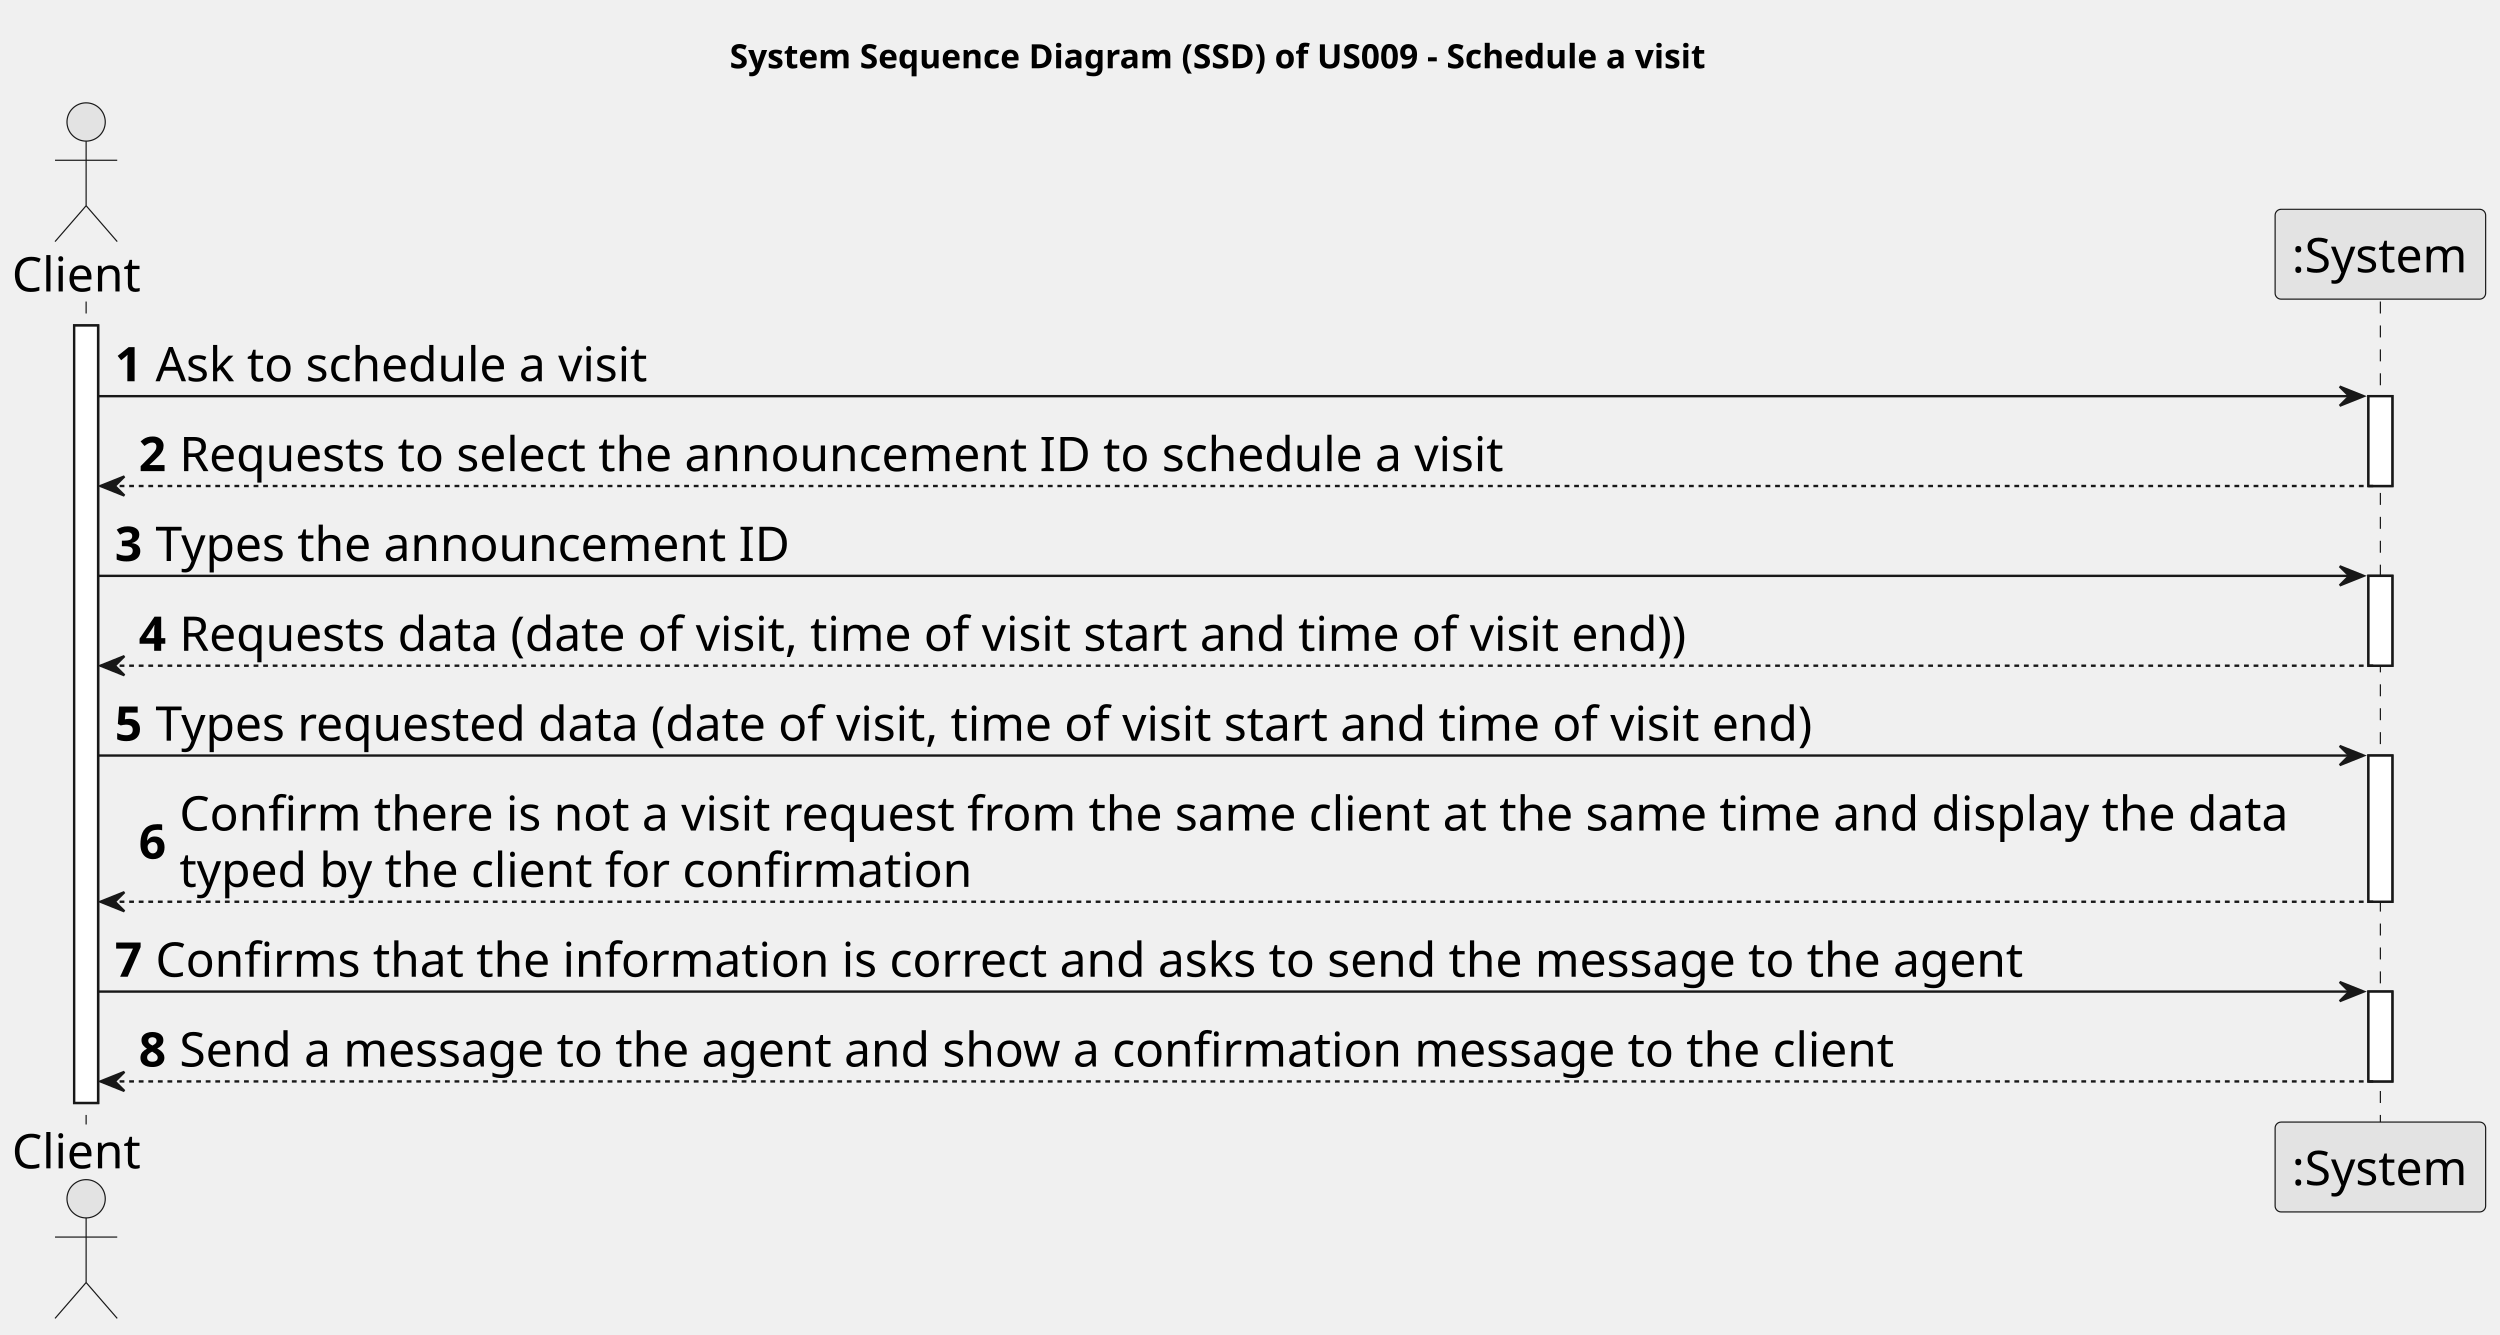
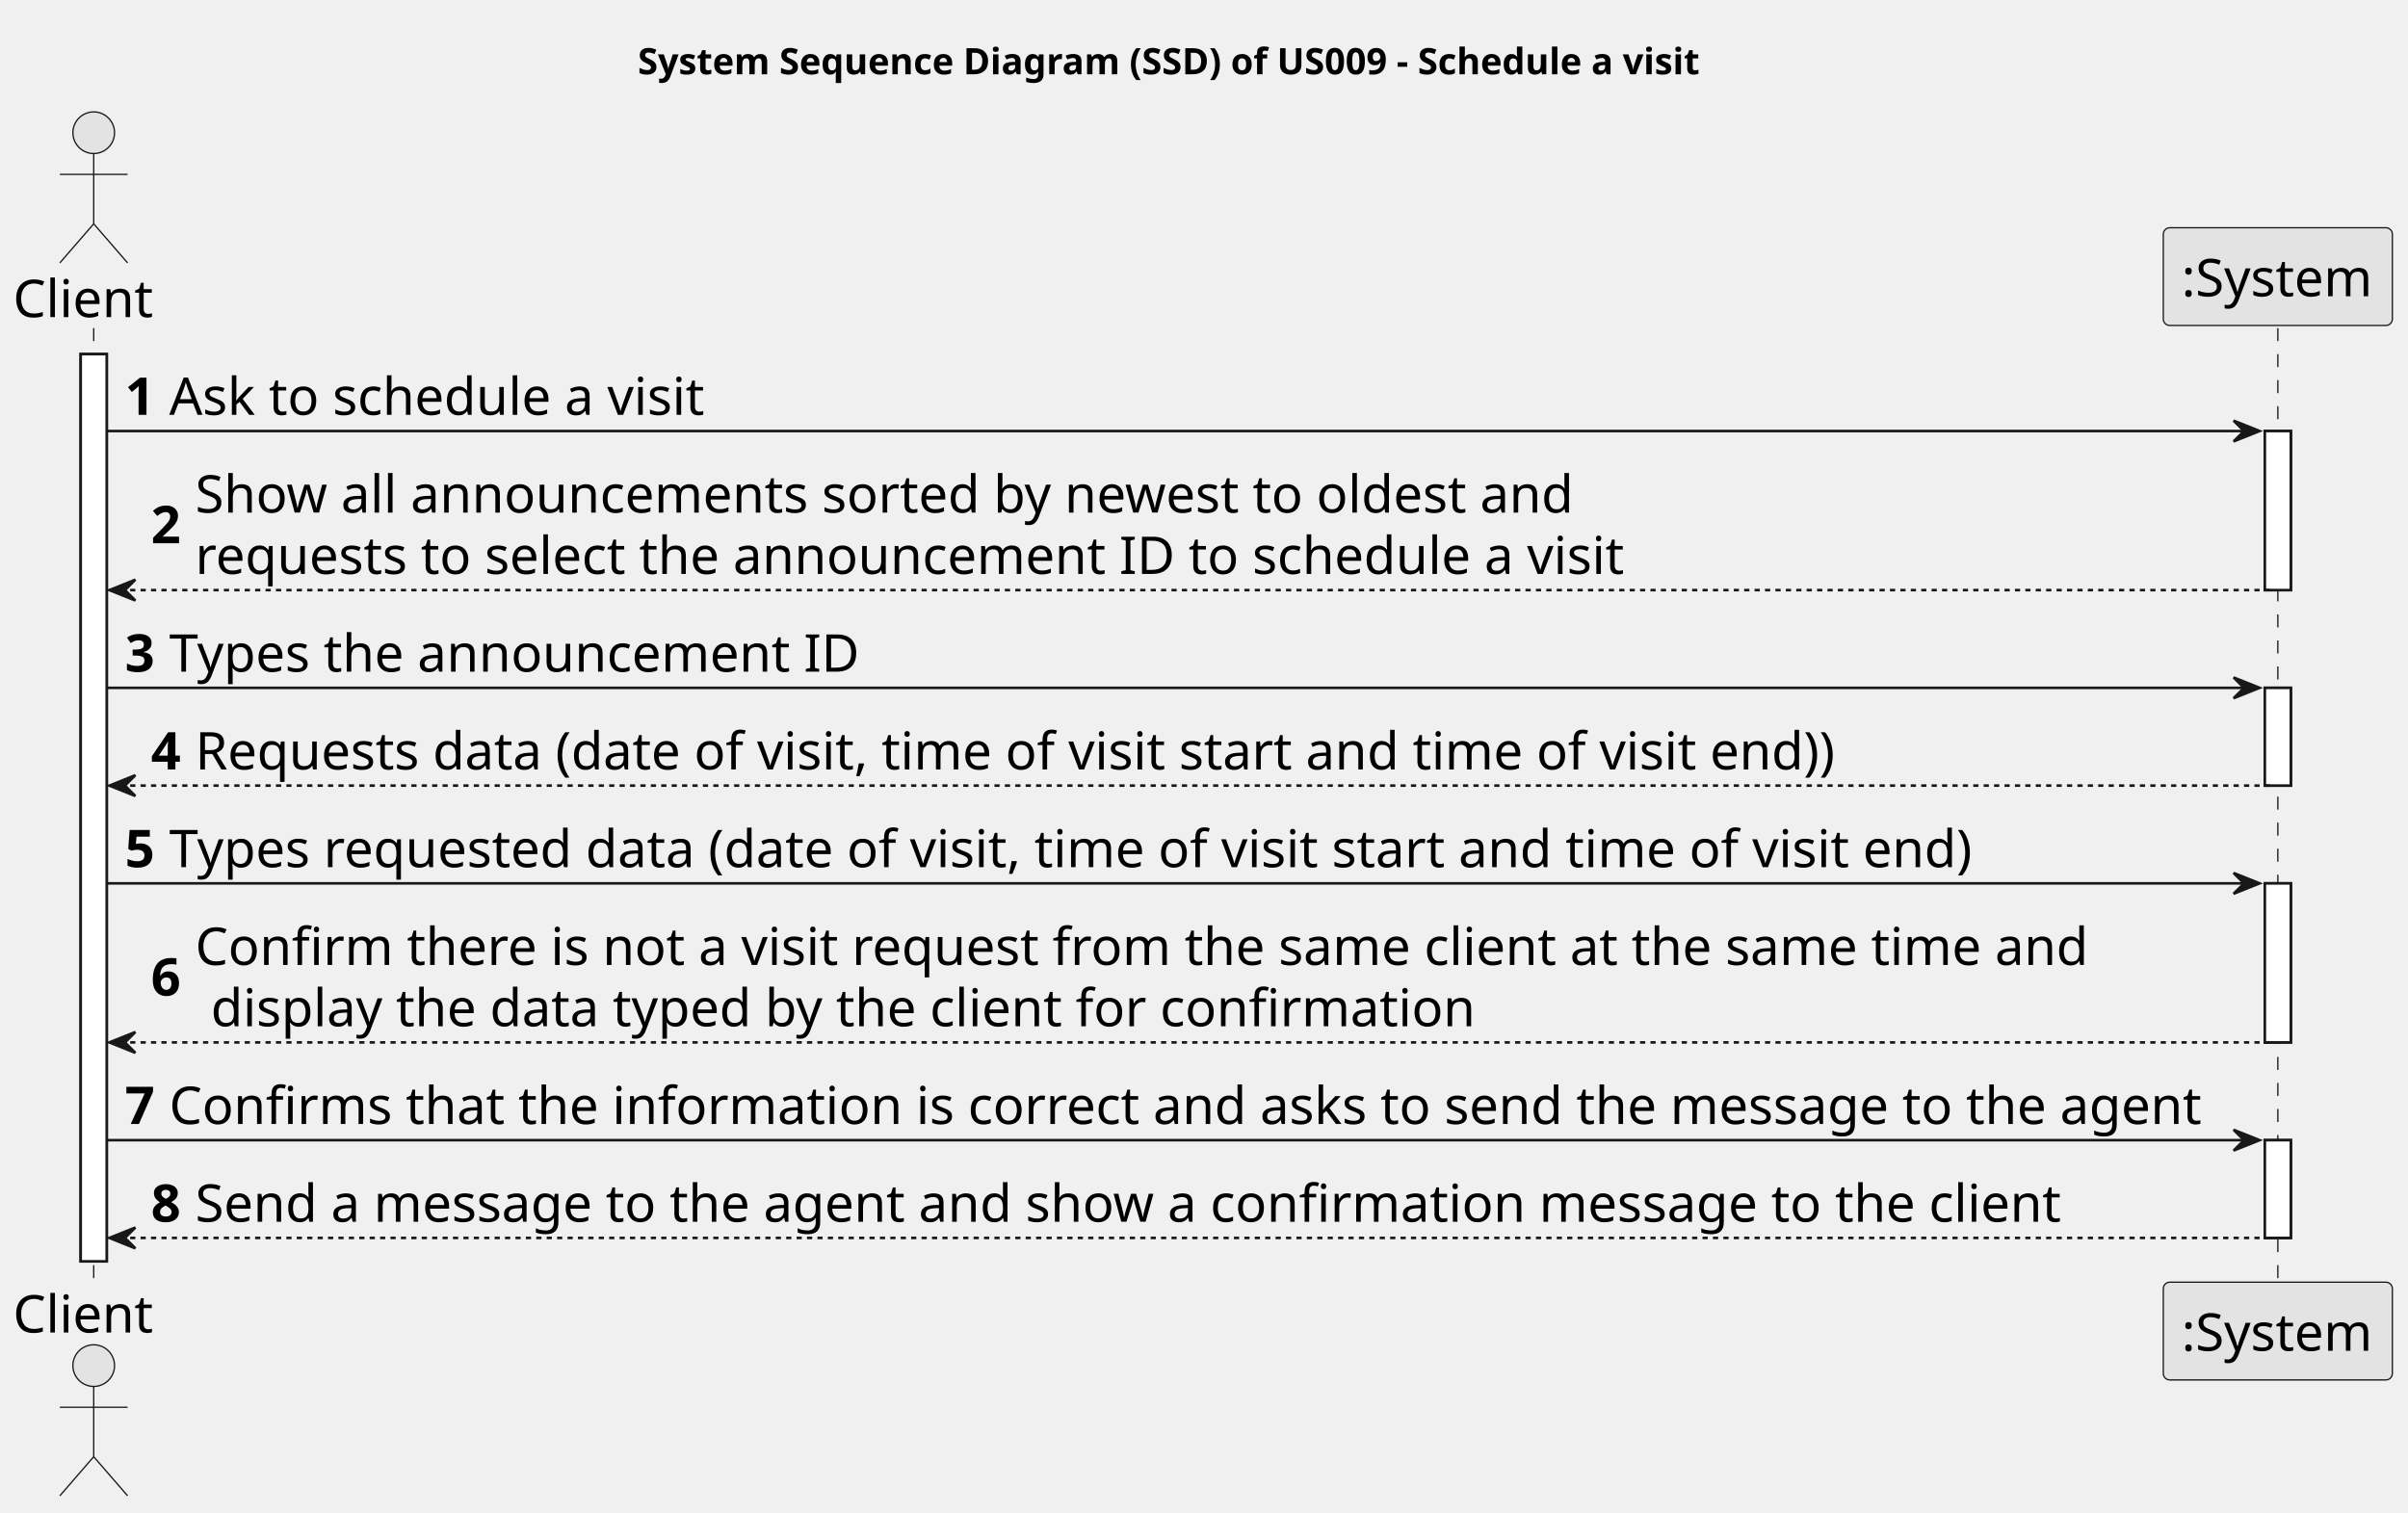
- <svg xmlns="http://www.w3.org/2000/svg" contentStyleType="text/css" height="558px" preserveAspectRatio="none" style="width:1045px;height:558px;background:#FFFFFF;" version="1.1" viewBox="0 0 1045 558" width="1045px" zoomAndPan="magnify">
+ <svg xmlns="http://www.w3.org/2000/svg" contentStyleType="text/css" height="581px" preserveAspectRatio="none" style="width:925px;height:581px;background:#FFFFFF;" version="1.1" viewBox="0 0 925 581" width="925px" zoomAndPan="magnify">
  <defs />
  <g>
-     <text fill="#000000" font-family="sans-serif" font-size="14" font-weight="bold" lengthAdjust="spacing" textLength="433" x="305" y="28.535">System Sequence Diagram (SSD) of US009 - Schedule a visit</text>
-     <rect fill="#FFFFFF" height="324.992" style="stroke:#181818;stroke-width:1.0;" width="10" x="31" y="136.043" />
-     <rect fill="#FFFFFF" height="37.555" style="stroke:#181818;stroke-width:1.0;" width="10" x="990" y="165.598" />
-     <rect fill="#FFFFFF" height="37.555" style="stroke:#181818;stroke-width:1.0;" width="10" x="990" y="240.707" />
-     <rect fill="#FFFFFF" height="61.109" style="stroke:#181818;stroke-width:1.0;" width="10" x="990" y="315.816" />
-     <rect fill="#FFFFFF" height="37.555" style="stroke:#181818;stroke-width:1.0;" width="10" x="990" y="414.481" />
-     <line style="stroke:#181818;stroke-width:0.5;stroke-dasharray:5.0,5.0;" x1="36" x2="36" y1="126.043" y2="470.035" />
-     <line style="stroke:#181818;stroke-width:0.5;stroke-dasharray:5.0,5.0;" x1="995" x2="995" y1="126.043" y2="470.035" />
+     <text fill="#000000" font-family="sans-serif" font-size="14" font-weight="bold" lengthAdjust="spacing" textLength="433" x="245" y="28.535">System Sequence Diagram (SSD) of US009 - Schedule a visit</text>
+     <rect fill="#FFFFFF" height="348.547" style="stroke:#181818;stroke-width:1.0;" width="10" x="31" y="136.043" />
+     <rect fill="#FFFFFF" height="61.109" style="stroke:#181818;stroke-width:1.0;" width="10" x="870" y="165.598" />
+     <rect fill="#FFFFFF" height="37.555" style="stroke:#181818;stroke-width:1.0;" width="10" x="870" y="264.262" />
+     <rect fill="#FFFFFF" height="61.109" style="stroke:#181818;stroke-width:1.0;" width="10" x="870" y="339.371" />
+     <rect fill="#FFFFFF" height="37.555" style="stroke:#181818;stroke-width:1.0;" width="10" x="870" y="438.035" />
+     <line style="stroke:#181818;stroke-width:0.5;stroke-dasharray:5.0,5.0;" x1="36" x2="36" y1="126.043" y2="493.59" />
+     <line style="stroke:#181818;stroke-width:0.5;stroke-dasharray:5.0,5.0;" x1="875" x2="875" y1="126.043" y2="493.59" />
    <text fill="#000000" font-family="sans-serif" font-size="20" lengthAdjust="spacing" textLength="56" x="5" y="121.824">Client</text>
    <ellipse cx="36" cy="50.988" fill="#E3E3E3" rx="8" ry="8" style="stroke:#181818;stroke-width:0.5;" />
    <path d="M36,58.988 L36,85.988 M23,66.988 L49,66.988 M36,85.988 L23,100.988 M36,85.988 L49,100.988 " fill="none" style="stroke:#181818;stroke-width:0.5;" />
-     <text fill="#000000" font-family="sans-serif" font-size="20" lengthAdjust="spacing" textLength="56" x="5" y="488.371">Client</text>
-     <ellipse cx="36" cy="501.09" fill="#E3E3E3" rx="8" ry="8" style="stroke:#181818;stroke-width:0.5;" />
-     <path d="M36,509.09 L36,536.09 M23,517.09 L49,517.09 M36,536.09 L23,551.09 M36,536.09 L49,551.09 " fill="none" style="stroke:#181818;stroke-width:0.5;" />
-     <rect fill="#E3E3E3" height="37.555" rx="2.5" ry="2.5" style="stroke:#181818;stroke-width:0.5;" width="88" x="951" y="87.488" />
-     <text fill="#000000" font-family="sans-serif" font-size="20" lengthAdjust="spacing" textLength="74" x="958" y="113.824">:System</text>
-     <rect fill="#E3E3E3" height="37.555" rx="2.5" ry="2.5" style="stroke:#181818;stroke-width:0.5;" width="88" x="951" y="469.035" />
-     <text fill="#000000" font-family="sans-serif" font-size="20" lengthAdjust="spacing" textLength="74" x="958" y="495.371">:System</text>
-     <rect fill="#FFFFFF" height="324.992" style="stroke:#181818;stroke-width:1.0;" width="10" x="31" y="136.043" />
-     <rect fill="#FFFFFF" height="37.555" style="stroke:#181818;stroke-width:1.0;" width="10" x="990" y="165.598" />
-     <rect fill="#FFFFFF" height="37.555" style="stroke:#181818;stroke-width:1.0;" width="10" x="990" y="240.707" />
-     <rect fill="#FFFFFF" height="61.109" style="stroke:#181818;stroke-width:1.0;" width="10" x="990" y="315.816" />
-     <rect fill="#FFFFFF" height="37.555" style="stroke:#181818;stroke-width:1.0;" width="10" x="990" y="414.481" />
-     <polygon fill="#181818" points="978,161.598,988,165.598,978,169.598,982,165.598" style="stroke:#181818;stroke-width:1.0;" />
-     <line style="stroke:#181818;stroke-width:1.0;" x1="41" x2="984" y1="165.598" y2="165.598" />
+     <text fill="#000000" font-family="sans-serif" font-size="20" lengthAdjust="spacing" textLength="56" x="5" y="511.926">Client</text>
+     <ellipse cx="36" cy="524.644" fill="#E3E3E3" rx="8" ry="8" style="stroke:#181818;stroke-width:0.5;" />
+     <path d="M36,532.644 L36,559.644 M23,540.644 L49,540.644 M36,559.644 L23,574.644 M36,559.644 L49,574.644 " fill="none" style="stroke:#181818;stroke-width:0.5;" />
+     <rect fill="#E3E3E3" height="37.555" rx="2.5" ry="2.5" style="stroke:#181818;stroke-width:0.5;" width="88" x="831" y="87.488" />
+     <text fill="#000000" font-family="sans-serif" font-size="20" lengthAdjust="spacing" textLength="74" x="838" y="113.824">:System</text>
+     <rect fill="#E3E3E3" height="37.555" rx="2.5" ry="2.5" style="stroke:#181818;stroke-width:0.5;" width="88" x="831" y="492.59" />
+     <text fill="#000000" font-family="sans-serif" font-size="20" lengthAdjust="spacing" textLength="74" x="838" y="518.926">:System</text>
+     <rect fill="#FFFFFF" height="348.547" style="stroke:#181818;stroke-width:1.0;" width="10" x="31" y="136.043" />
+     <rect fill="#FFFFFF" height="61.109" style="stroke:#181818;stroke-width:1.0;" width="10" x="870" y="165.598" />
+     <rect fill="#FFFFFF" height="37.555" style="stroke:#181818;stroke-width:1.0;" width="10" x="870" y="264.262" />
+     <rect fill="#FFFFFF" height="61.109" style="stroke:#181818;stroke-width:1.0;" width="10" x="870" y="339.371" />
+     <rect fill="#FFFFFF" height="37.555" style="stroke:#181818;stroke-width:1.0;" width="10" x="870" y="438.035" />
+     <polygon fill="#181818" points="858,161.598,868,165.598,858,169.598,862,165.598" style="stroke:#181818;stroke-width:1.0;" />
+     <line style="stroke:#181818;stroke-width:1.0;" x1="41" x2="864" y1="165.598" y2="165.598" />
    <text fill="#000000" font-family="sans-serif" font-size="20" font-weight="bold" lengthAdjust="spacing" textLength="13" x="48" y="159.379">1</text>
    <text fill="#000000" font-family="sans-serif" font-size="20" lengthAdjust="spacing" textLength="214" x="65" y="159.379">Ask to schedule a visit</text>
-     <polygon fill="#181818" points="52,199.152,42,203.152,52,207.152,48,203.152" style="stroke:#181818;stroke-width:1.0;" />
-     <line style="stroke:#181818;stroke-width:1.0;stroke-dasharray:2.0,2.0;" x1="46" x2="994" y1="203.152" y2="203.152" />
-     <text fill="#000000" font-family="sans-serif" font-size="20" font-weight="bold" lengthAdjust="spacing" textLength="13" x="58" y="196.934">2</text>
-     <text fill="#000000" font-family="sans-serif" font-size="20" lengthAdjust="spacing" textLength="561" x="75" y="196.934">Requests to select the announcement ID to schedule a visit</text>
-     <polygon fill="#181818" points="978,236.707,988,240.707,978,244.707,982,240.707" style="stroke:#181818;stroke-width:1.0;" />
-     <line style="stroke:#181818;stroke-width:1.0;" x1="41" x2="984" y1="240.707" y2="240.707" />
-     <text fill="#000000" font-family="sans-serif" font-size="20" font-weight="bold" lengthAdjust="spacing" textLength="13" x="48" y="234.488">3</text>
-     <text fill="#000000" font-family="sans-serif" font-size="20" lengthAdjust="spacing" textLength="267" x="65" y="234.488">Types the announcement ID</text>
-     <polygon fill="#181818" points="52,274.262,42,278.262,52,282.262,48,278.262" style="stroke:#181818;stroke-width:1.0;" />
-     <line style="stroke:#181818;stroke-width:1.0;stroke-dasharray:2.0,2.0;" x1="46" x2="994" y1="278.262" y2="278.262" />
-     <text fill="#000000" font-family="sans-serif" font-size="20" font-weight="bold" lengthAdjust="spacing" textLength="13" x="58" y="272.043">4</text>
-     <text fill="#000000" font-family="sans-serif" font-size="20" lengthAdjust="spacing" textLength="651" x="75" y="272.043">Requests data (date of visit, time of visit start and time of visit end))</text>
-     <polygon fill="#181818" points="978,311.816,988,315.816,978,319.816,982,315.816" style="stroke:#181818;stroke-width:1.0;" />
-     <line style="stroke:#181818;stroke-width:1.0;" x1="41" x2="984" y1="315.816" y2="315.816" />
-     <text fill="#000000" font-family="sans-serif" font-size="20" font-weight="bold" lengthAdjust="spacing" textLength="13" x="48" y="309.598">5</text>
-     <text fill="#000000" font-family="sans-serif" font-size="20" lengthAdjust="spacing" textLength="716" x="65" y="309.598">Types requested data (date of visit, time of visit start and time of visit end)</text>
-     <polygon fill="#181818" points="52,372.926,42,376.926,52,380.926,48,376.926" style="stroke:#181818;stroke-width:1.0;" />
-     <line style="stroke:#181818;stroke-width:1.0;stroke-dasharray:2.0,2.0;" x1="46" x2="994" y1="376.926" y2="376.926" />
-     <text fill="#000000" font-family="sans-serif" font-size="20" font-weight="bold" lengthAdjust="spacing" textLength="13" x="58" y="358.93">6</text>
-     <text fill="#000000" font-family="sans-serif" font-size="20" lengthAdjust="spacing" textLength="902" x="75" y="347.152">Confirm there is not a visit request from the same client at the same time and display the data</text>
-     <text fill="#000000" font-family="sans-serif" font-size="20" lengthAdjust="spacing" textLength="338" x="75" y="370.707">typed by the client for confirmation</text>
-     <polygon fill="#181818" points="978,410.481,988,414.481,978,418.481,982,414.481" style="stroke:#181818;stroke-width:1.0;" />
-     <line style="stroke:#181818;stroke-width:1.0;" x1="41" x2="984" y1="414.481" y2="414.481" />
-     <text fill="#000000" font-family="sans-serif" font-size="20" font-weight="bold" lengthAdjust="spacing" textLength="13" x="48" y="408.262">7</text>
-     <text fill="#000000" font-family="sans-serif" font-size="20" lengthAdjust="spacing" textLength="793" x="65" y="408.262">Confirms that the information is correct and asks to send the message to the agent</text>
-     <polygon fill="#181818" points="52,448.035,42,452.035,52,456.035,48,452.035" style="stroke:#181818;stroke-width:1.0;" />
-     <line style="stroke:#181818;stroke-width:1.0;stroke-dasharray:2.0,2.0;" x1="46" x2="994" y1="452.035" y2="452.035" />
-     <text fill="#000000" font-family="sans-serif" font-size="20" font-weight="bold" lengthAdjust="spacing" textLength="13" x="58" y="445.816">8</text>
-     <text fill="#000000" font-family="sans-serif" font-size="20" lengthAdjust="spacing" textLength="725" x="75" y="445.816">Send a message to the agent and show a confirmation message to the client</text>
+     <polygon fill="#181818" points="52,222.707,42,226.707,52,230.707,48,226.707" style="stroke:#181818;stroke-width:1.0;" />
+     <line style="stroke:#181818;stroke-width:1.0;stroke-dasharray:2.0,2.0;" x1="46" x2="874" y1="226.707" y2="226.707" />
+     <text fill="#000000" font-family="sans-serif" font-size="20" font-weight="bold" lengthAdjust="spacing" textLength="13" x="58" y="208.711">2</text>
+     <text fill="#000000" font-family="sans-serif" font-size="20" lengthAdjust="spacing" textLength="536" x="75" y="196.934">Show all announcements sorted by newest to oldest and</text>
+     <text fill="#000000" font-family="sans-serif" font-size="20" lengthAdjust="spacing" textLength="556" x="75" y="220.488">requests to select the announcement ID to schedule a visit</text>
+     <polygon fill="#181818" points="858,260.262,868,264.262,858,268.262,862,264.262" style="stroke:#181818;stroke-width:1.0;" />
+     <line style="stroke:#181818;stroke-width:1.0;" x1="41" x2="864" y1="264.262" y2="264.262" />
+     <text fill="#000000" font-family="sans-serif" font-size="20" font-weight="bold" lengthAdjust="spacing" textLength="13" x="48" y="258.043">3</text>
+     <text fill="#000000" font-family="sans-serif" font-size="20" lengthAdjust="spacing" textLength="267" x="65" y="258.043">Types the announcement ID</text>
+     <polygon fill="#181818" points="52,297.816,42,301.816,52,305.816,48,301.816" style="stroke:#181818;stroke-width:1.0;" />
+     <line style="stroke:#181818;stroke-width:1.0;stroke-dasharray:2.0,2.0;" x1="46" x2="874" y1="301.816" y2="301.816" />
+     <text fill="#000000" font-family="sans-serif" font-size="20" font-weight="bold" lengthAdjust="spacing" textLength="13" x="58" y="295.598">4</text>
+     <text fill="#000000" font-family="sans-serif" font-size="20" lengthAdjust="spacing" textLength="651" x="75" y="295.598">Requests data (date of visit, time of visit start and time of visit end))</text>
+     <polygon fill="#181818" points="858,335.371,868,339.371,858,343.371,862,339.371" style="stroke:#181818;stroke-width:1.0;" />
+     <line style="stroke:#181818;stroke-width:1.0;" x1="41" x2="864" y1="339.371" y2="339.371" />
+     <text fill="#000000" font-family="sans-serif" font-size="20" font-weight="bold" lengthAdjust="spacing" textLength="13" x="48" y="333.152">5</text>
+     <text fill="#000000" font-family="sans-serif" font-size="20" lengthAdjust="spacing" textLength="716" x="65" y="333.152">Types requested data (date of visit, time of visit start and time of visit end)</text>
+     <polygon fill="#181818" points="52,396.481,42,400.481,52,404.481,48,400.481" style="stroke:#181818;stroke-width:1.0;" />
+     <line style="stroke:#181818;stroke-width:1.0;stroke-dasharray:2.0,2.0;" x1="46" x2="874" y1="400.481" y2="400.481" />
+     <text fill="#000000" font-family="sans-serif" font-size="20" font-weight="bold" lengthAdjust="spacing" textLength="13" x="58" y="382.484">6</text>
+     <text fill="#000000" font-family="sans-serif" font-size="20" lengthAdjust="spacing" textLength="743" x="75" y="370.707">Confirm there is not a visit request from the same client at the same time and</text>
+     <text fill="#000000" font-family="sans-serif" font-size="20" lengthAdjust="spacing" textLength="497" x="81" y="394.262">display the data typed by the client for confirmation</text>
+     <polygon fill="#181818" points="858,434.035,868,438.035,858,442.035,862,438.035" style="stroke:#181818;stroke-width:1.0;" />
+     <line style="stroke:#181818;stroke-width:1.0;" x1="41" x2="864" y1="438.035" y2="438.035" />
+     <text fill="#000000" font-family="sans-serif" font-size="20" font-weight="bold" lengthAdjust="spacing" textLength="13" x="48" y="431.816">7</text>
+     <text fill="#000000" font-family="sans-serif" font-size="20" lengthAdjust="spacing" textLength="793" x="65" y="431.816">Confirms that the information is correct and asks to send the message to the agent</text>
+     <polygon fill="#181818" points="52,471.59,42,475.59,52,479.59,48,475.59" style="stroke:#181818;stroke-width:1.0;" />
+     <line style="stroke:#181818;stroke-width:1.0;stroke-dasharray:2.0,2.0;" x1="46" x2="874" y1="475.59" y2="475.59" />
+     <text fill="#000000" font-family="sans-serif" font-size="20" font-weight="bold" lengthAdjust="spacing" textLength="13" x="58" y="469.371">8</text>
+     <text fill="#000000" font-family="sans-serif" font-size="20" lengthAdjust="spacing" textLength="725" x="75" y="469.371">Send a message to the agent and show a confirmation message to the client</text>
  </g>
</svg>
